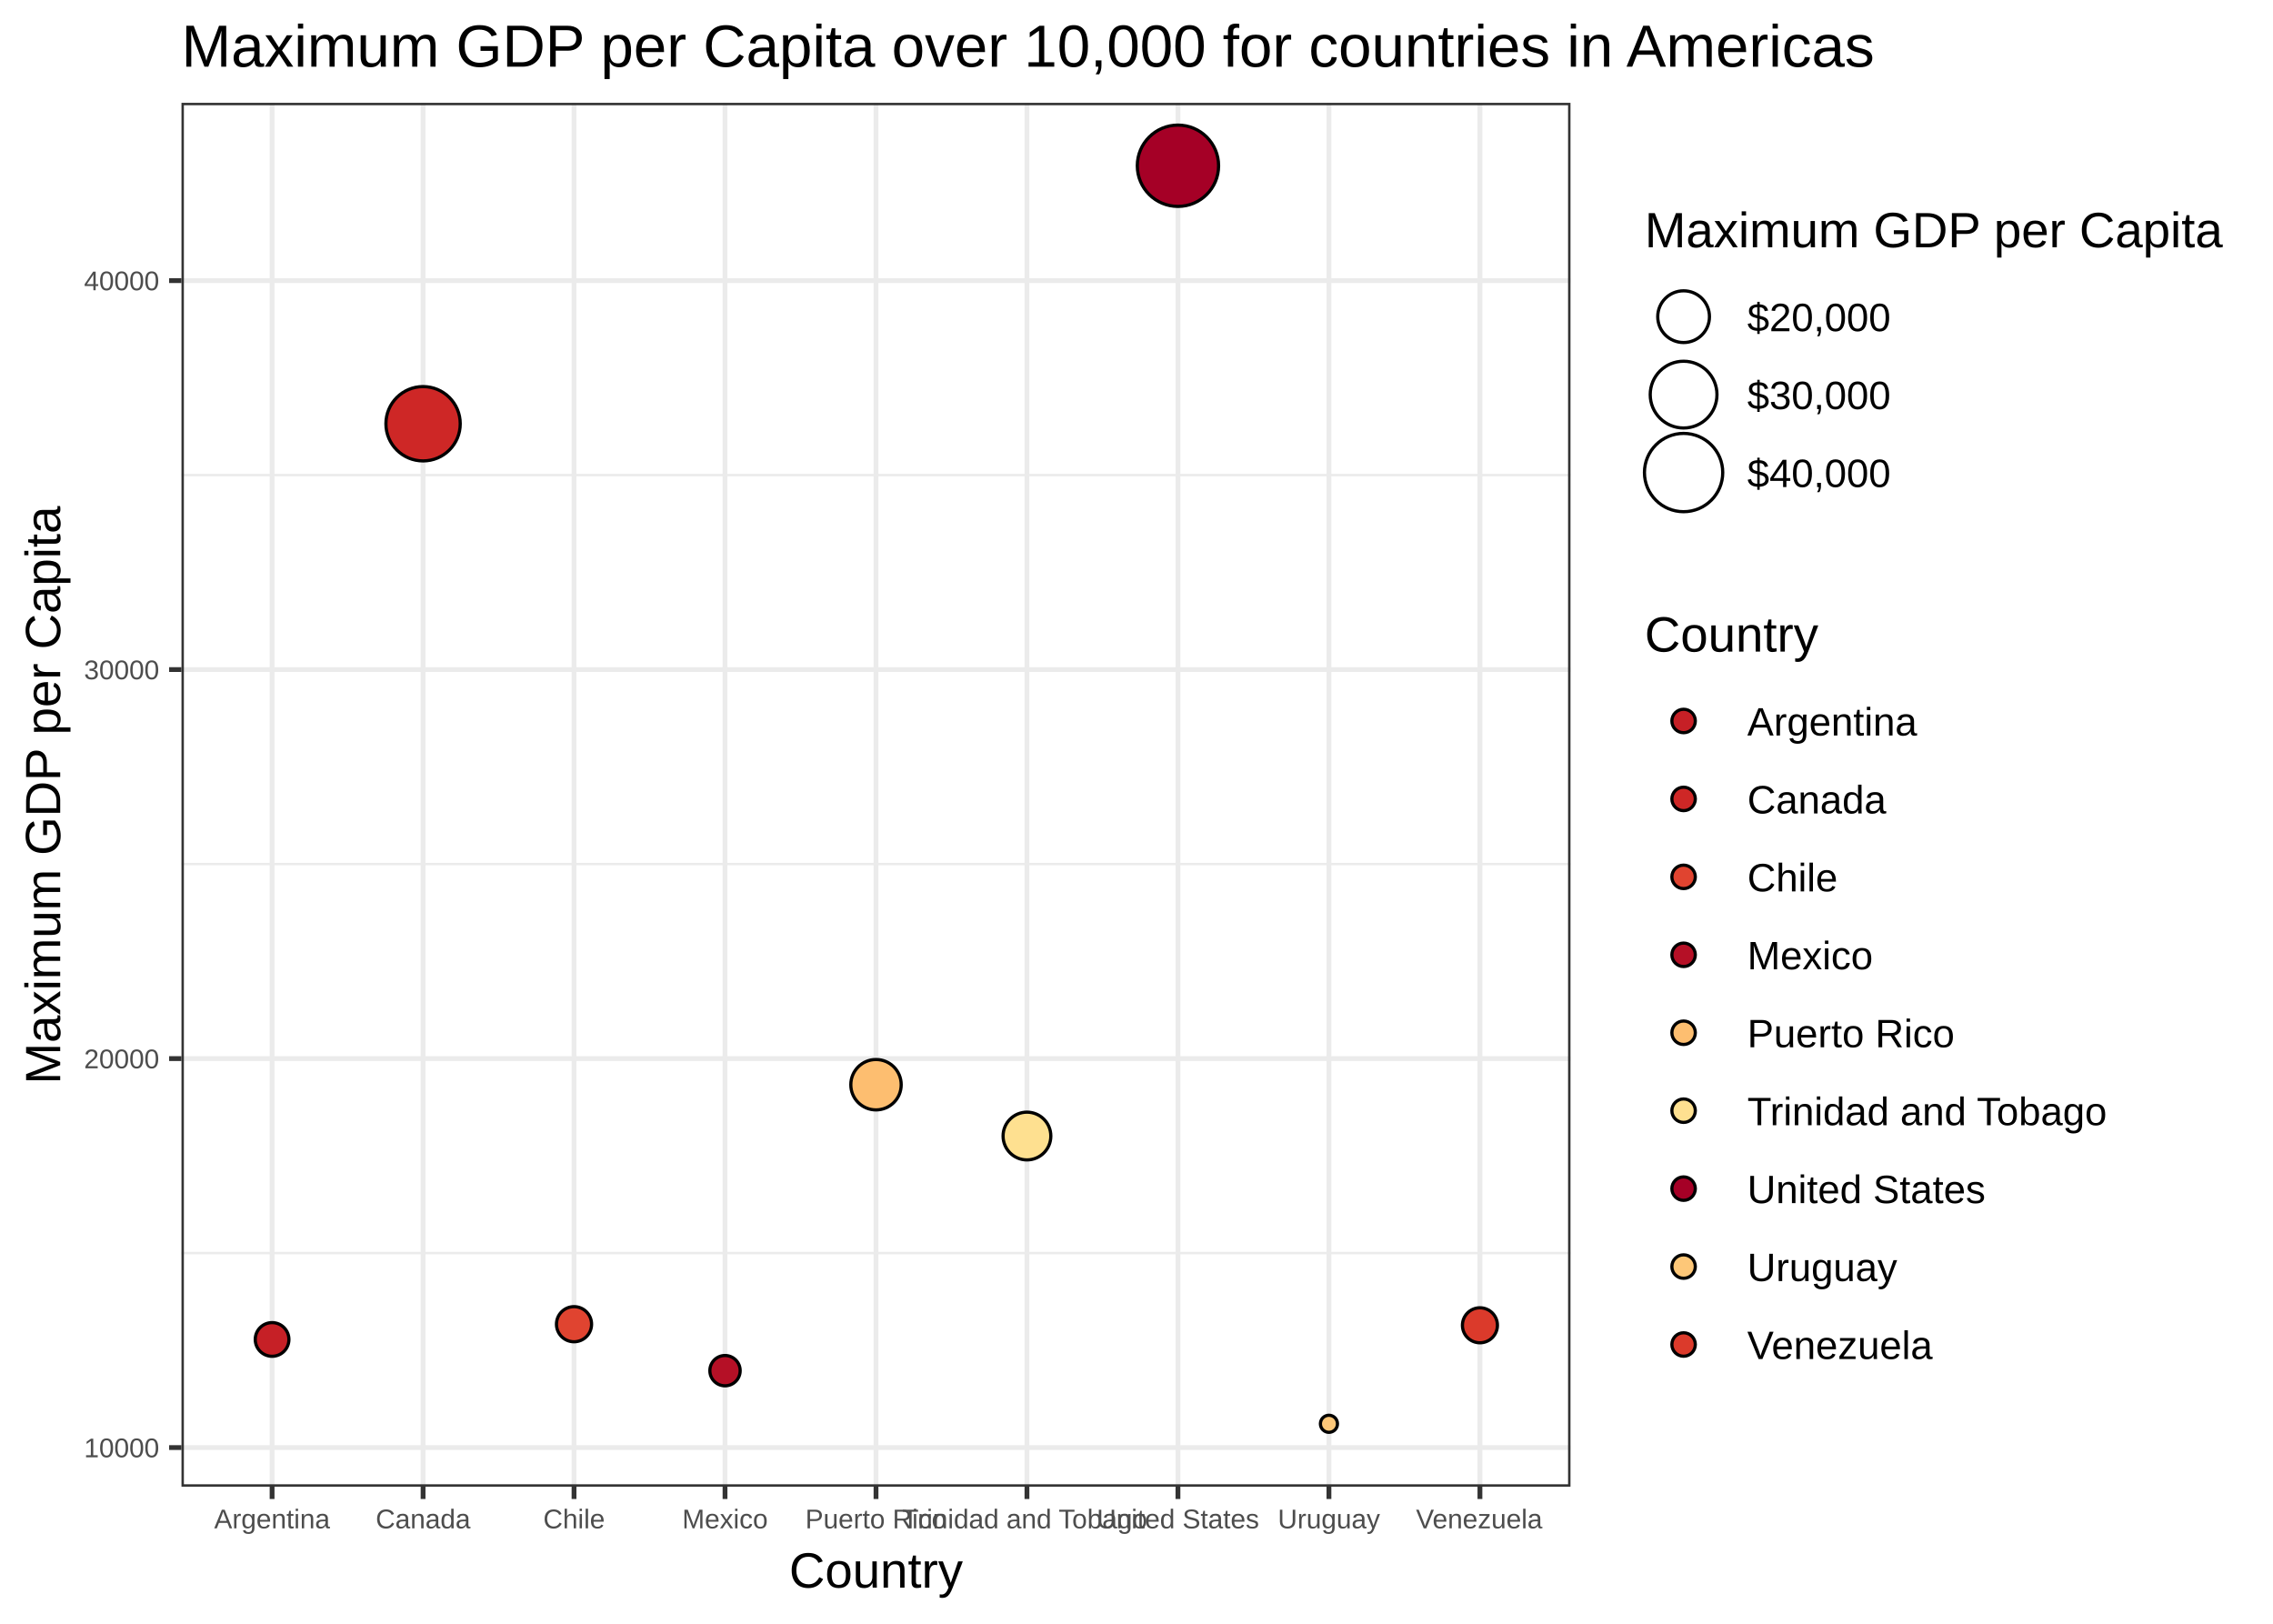
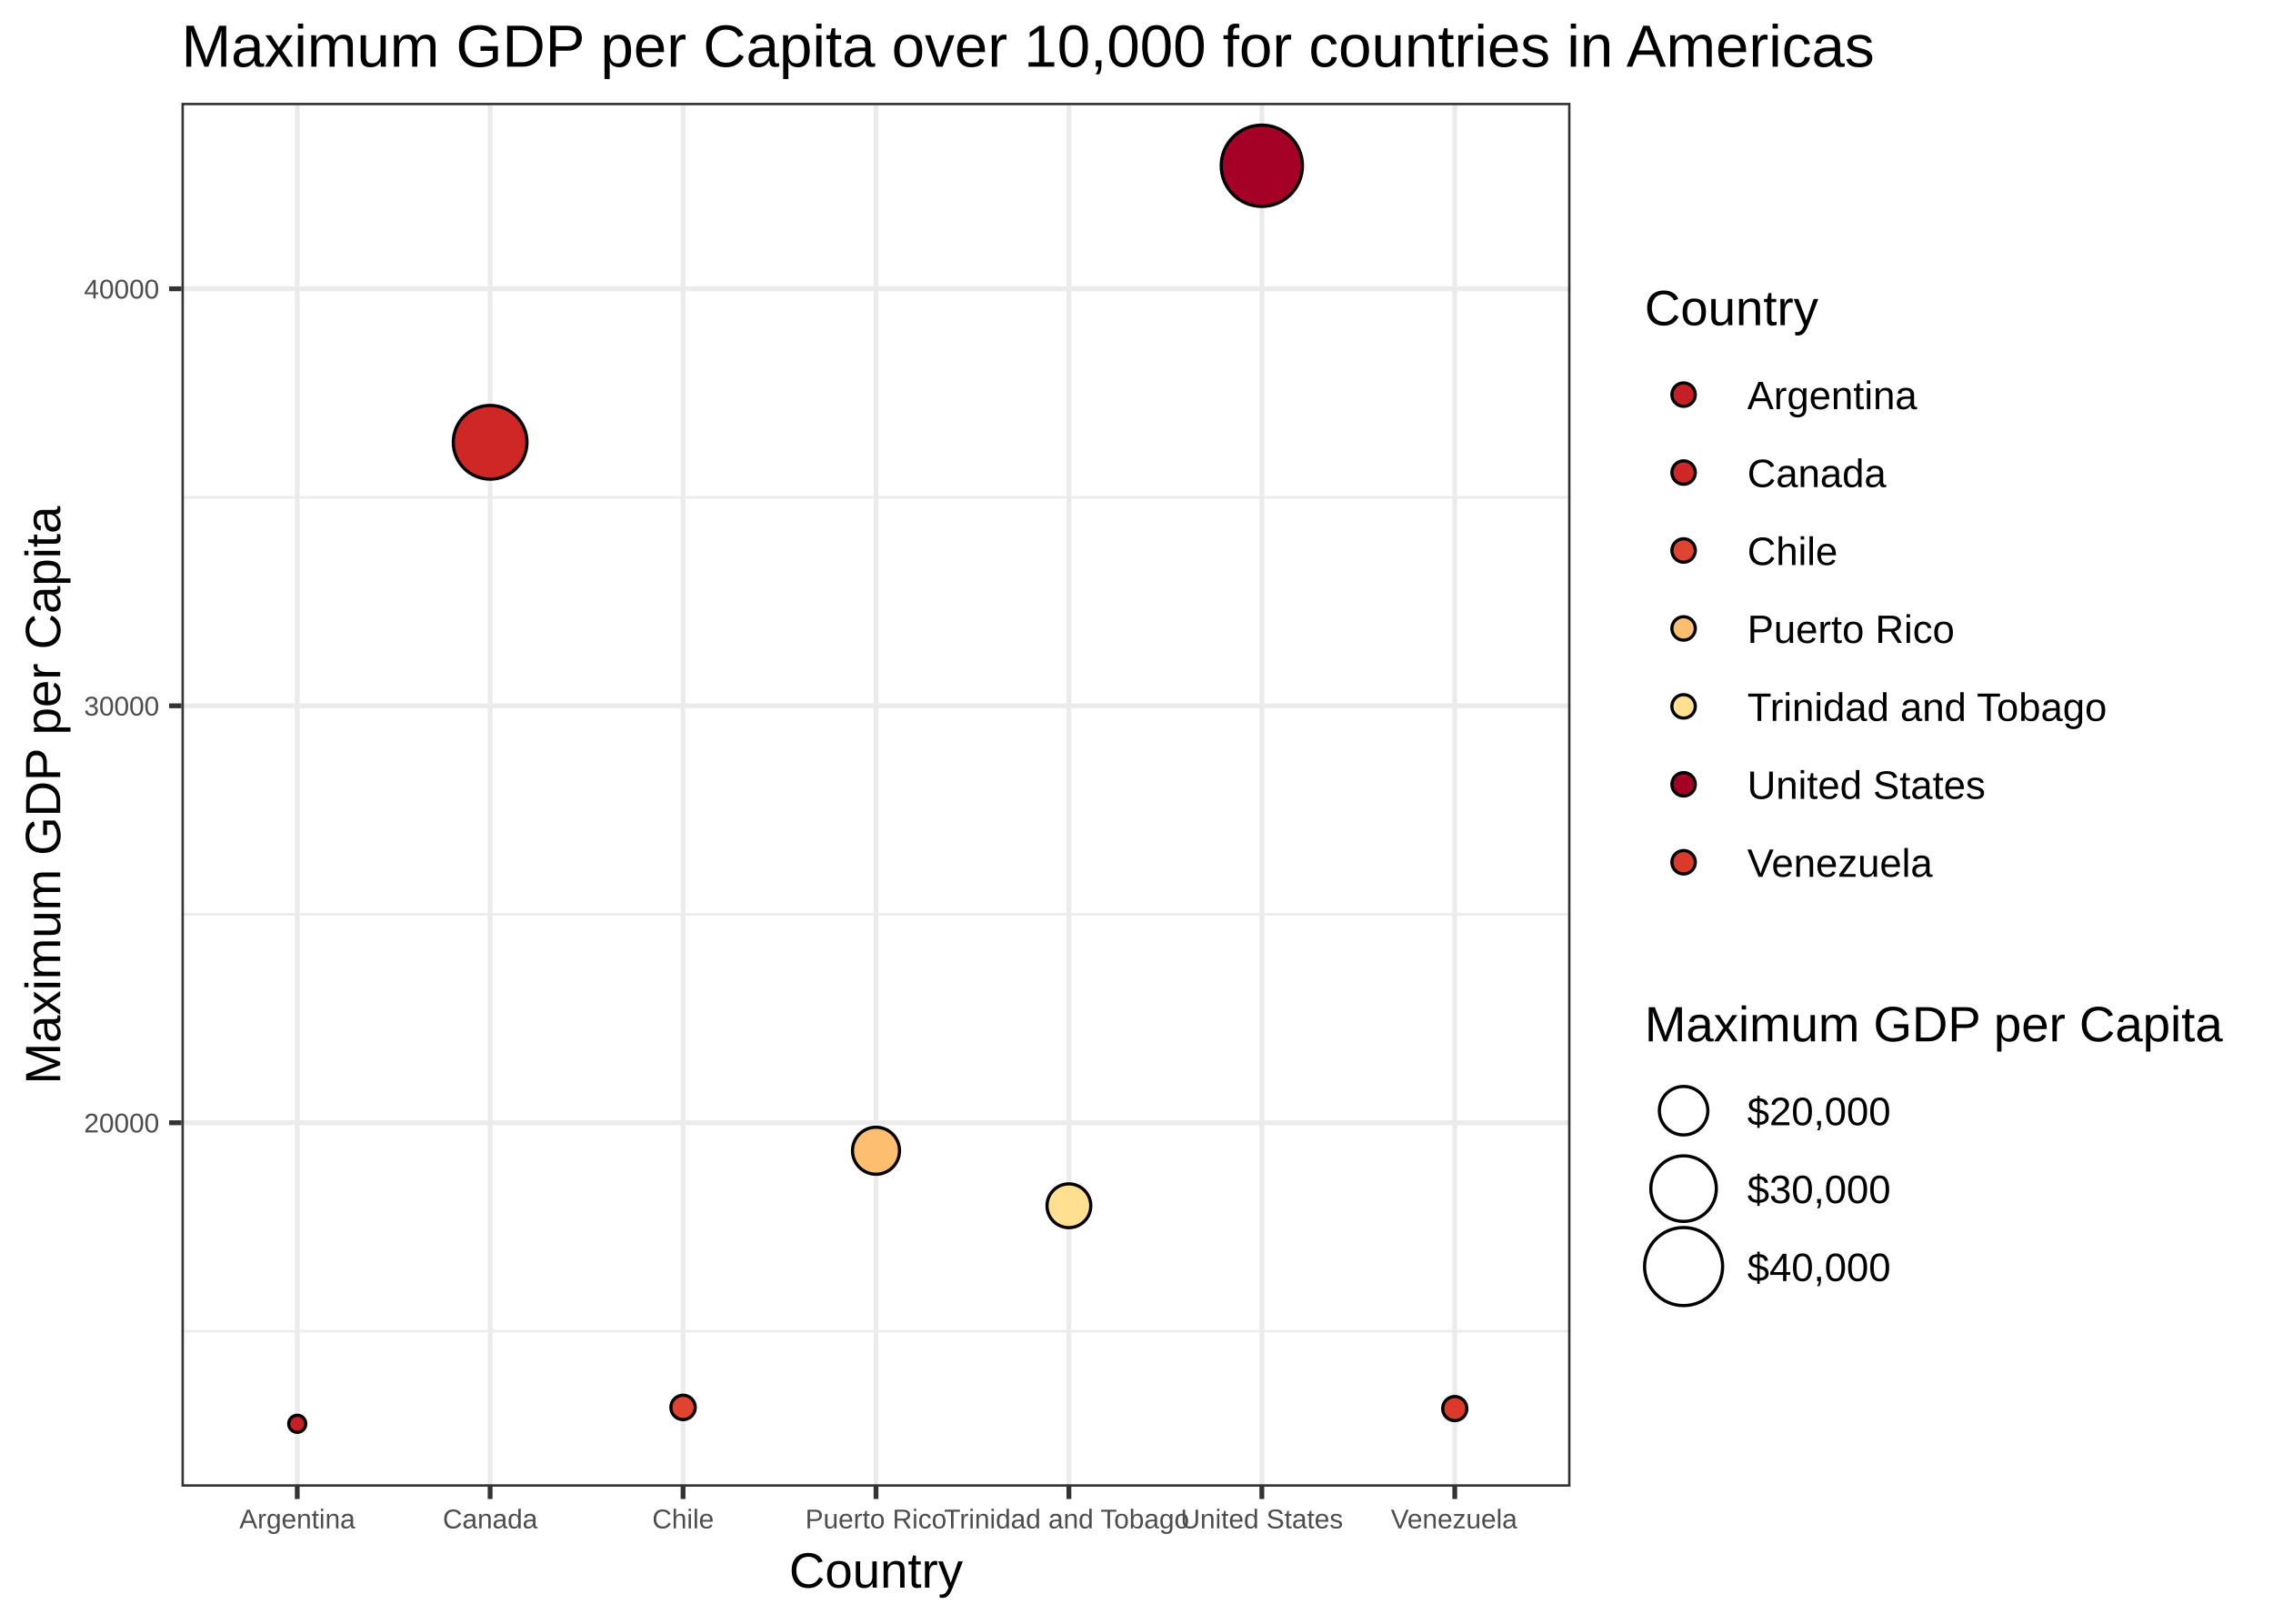
<svg xmlns="http://www.w3.org/2000/svg" viewBox="0 0 504.00 360.00">
  <defs>
    <style type="text/css">
    line, polyline, path, rect, circle {
      fill: none;
      stroke: #000000;
      stroke-linecap: round;
      stroke-linejoin: round;
      stroke-miterlimit: 10.00;
    }
  </style>
  </defs>
  <rect width="100%" height="100%" style="stroke: none; fill: #FFFFFF;" />
  <rect x="0.00" y="0.00" width="504.00" height="360.00" style="stroke-width: 1.07; stroke: #FFFFFF; fill: #FFFFFF;" />
  <defs>
    <clipPath id="cpNDAuMjQxNXwzNDguMjM0fDMyOS42MTV8MjIuODAyNw==">
      <rect x="40.24" y="22.80" width="307.99" height="306.81" />
    </clipPath>
  </defs>
  <rect x="40.24" y="22.80" width="307.99" height="306.81" style="stroke-width: 1.07; stroke: none; fill: #FFFFFF;" clip-path="url(#cpNDAuMjQxNXwzNDguMjM0fDMyOS42MTV8MjIuODAyNw==)" />
-   <polyline points="40.24,277.82 348.23,277.82 " style="stroke-width: 0.53; stroke: #EBEBEB; stroke-linecap: butt;" clip-path="url(#cpNDAuMjQxNXwzNDguMjM0fDMyOS42MTV8MjIuODAyNw==)" />
-   <polyline points="40.24,191.57 348.23,191.57 " style="stroke-width: 0.53; stroke: #EBEBEB; stroke-linecap: butt;" clip-path="url(#cpNDAuMjQxNXwzNDguMjM0fDMyOS42MTV8MjIuODAyNw==)" />
-   <polyline points="40.24,105.33 348.23,105.33 " style="stroke-width: 0.53; stroke: #EBEBEB; stroke-linecap: butt;" clip-path="url(#cpNDAuMjQxNXwzNDguMjM0fDMyOS42MTV8MjIuODAyNw==)" />
-   <polyline points="40.24,320.94 348.23,320.94 " style="stroke-width: 1.07; stroke: #EBEBEB; stroke-linecap: butt;" clip-path="url(#cpNDAuMjQxNXwzNDguMjM0fDMyOS42MTV8MjIuODAyNw==)" />
-   <polyline points="40.24,234.70 348.23,234.70 " style="stroke-width: 1.07; stroke: #EBEBEB; stroke-linecap: butt;" clip-path="url(#cpNDAuMjQxNXwzNDguMjM0fDMyOS42MTV8MjIuODAyNw==)" />
-   <polyline points="40.24,148.45 348.23,148.45 " style="stroke-width: 1.07; stroke: #EBEBEB; stroke-linecap: butt;" clip-path="url(#cpNDAuMjQxNXwzNDguMjM0fDMyOS42MTV8MjIuODAyNw==)" />
-   <polyline points="40.24,62.21 348.23,62.21 " style="stroke-width: 1.07; stroke: #EBEBEB; stroke-linecap: butt;" clip-path="url(#cpNDAuMjQxNXwzNDguMjM0fDMyOS42MTV8MjIuODAyNw==)" />
-   <polyline points="60.33,329.61 60.33,22.80 " style="stroke-width: 1.07; stroke: #EBEBEB; stroke-linecap: butt;" clip-path="url(#cpNDAuMjQxNXwzNDguMjM0fDMyOS42MTV8MjIuODAyNw==)" />
-   <polyline points="93.81,329.61 93.81,22.80 " style="stroke-width: 1.07; stroke: #EBEBEB; stroke-linecap: butt;" clip-path="url(#cpNDAuMjQxNXwzNDguMjM0fDMyOS42MTV8MjIuODAyNw==)" />
-   <polyline points="127.28,329.61 127.28,22.80 " style="stroke-width: 1.07; stroke: #EBEBEB; stroke-linecap: butt;" clip-path="url(#cpNDAuMjQxNXwzNDguMjM0fDMyOS42MTV8MjIuODAyNw==)" />
-   <polyline points="160.76,329.61 160.76,22.80 " style="stroke-width: 1.07; stroke: #EBEBEB; stroke-linecap: butt;" clip-path="url(#cpNDAuMjQxNXwzNDguMjM0fDMyOS42MTV8MjIuODAyNw==)" />
+   <polyline points="40.24,295.14 348.23,295.14 " style="stroke-width: 0.53; stroke: #EBEBEB; stroke-linecap: butt;" clip-path="url(#cpNDAuMjQxNXwzNDguMjM0fDMyOS42MTV8MjIuODAyNw==)" />
+   <polyline points="40.24,202.70 348.23,202.70 " style="stroke-width: 0.53; stroke: #EBEBEB; stroke-linecap: butt;" clip-path="url(#cpNDAuMjQxNXwzNDguMjM0fDMyOS42MTV8MjIuODAyNw==)" />
+   <polyline points="40.24,110.26 348.23,110.26 " style="stroke-width: 0.53; stroke: #EBEBEB; stroke-linecap: butt;" clip-path="url(#cpNDAuMjQxNXwzNDguMjM0fDMyOS42MTV8MjIuODAyNw==)" />
+   <polyline points="40.24,248.92 348.23,248.92 " style="stroke-width: 1.07; stroke: #EBEBEB; stroke-linecap: butt;" clip-path="url(#cpNDAuMjQxNXwzNDguMjM0fDMyOS42MTV8MjIuODAyNw==)" />
+   <polyline points="40.24,156.48 348.23,156.48 " style="stroke-width: 1.07; stroke: #EBEBEB; stroke-linecap: butt;" clip-path="url(#cpNDAuMjQxNXwzNDguMjM0fDMyOS42MTV8MjIuODAyNw==)" />
+   <polyline points="40.24,64.03 348.23,64.03 " style="stroke-width: 1.07; stroke: #EBEBEB; stroke-linecap: butt;" clip-path="url(#cpNDAuMjQxNXwzNDguMjM0fDMyOS42MTV8MjIuODAyNw==)" />
+   <polyline points="65.91,329.61 65.91,22.80 " style="stroke-width: 1.07; stroke: #EBEBEB; stroke-linecap: butt;" clip-path="url(#cpNDAuMjQxNXwzNDguMjM0fDMyOS42MTV8MjIuODAyNw==)" />
+   <polyline points="108.68,329.61 108.68,22.80 " style="stroke-width: 1.07; stroke: #EBEBEB; stroke-linecap: butt;" clip-path="url(#cpNDAuMjQxNXwzNDguMjM0fDMyOS42MTV8MjIuODAyNw==)" />
+   <polyline points="151.46,329.61 151.46,22.80 " style="stroke-width: 1.07; stroke: #EBEBEB; stroke-linecap: butt;" clip-path="url(#cpNDAuMjQxNXwzNDguMjM0fDMyOS42MTV8MjIuODAyNw==)" />
  <polyline points="194.24,329.61 194.24,22.80 " style="stroke-width: 1.07; stroke: #EBEBEB; stroke-linecap: butt;" clip-path="url(#cpNDAuMjQxNXwzNDguMjM0fDMyOS42MTV8MjIuODAyNw==)" />
-   <polyline points="227.71,329.61 227.71,22.80 " style="stroke-width: 1.07; stroke: #EBEBEB; stroke-linecap: butt;" clip-path="url(#cpNDAuMjQxNXwzNDguMjM0fDMyOS42MTV8MjIuODAyNw==)" />
-   <polyline points="261.19,329.61 261.19,22.80 " style="stroke-width: 1.07; stroke: #EBEBEB; stroke-linecap: butt;" clip-path="url(#cpNDAuMjQxNXwzNDguMjM0fDMyOS42MTV8MjIuODAyNw==)" />
-   <polyline points="294.67,329.61 294.67,22.80 " style="stroke-width: 1.07; stroke: #EBEBEB; stroke-linecap: butt;" clip-path="url(#cpNDAuMjQxNXwzNDguMjM0fDMyOS42MTV8MjIuODAyNw==)" />
-   <polyline points="328.15,329.61 328.15,22.80 " style="stroke-width: 1.07; stroke: #EBEBEB; stroke-linecap: butt;" clip-path="url(#cpNDAuMjQxNXwzNDguMjM0fDMyOS42MTV8MjIuODAyNw==)" />
-   <circle cx="60.33" cy="296.97" r="2.80pt" style="stroke-width: 0.71; fill: #C62026;" clip-path="url(#cpNDAuMjQxNXwzNDguMjM0fDMyOS42MTV8MjIuODAyNw==)" />
-   <circle cx="93.81" cy="93.95" r="6.18pt" style="stroke-width: 0.71; fill: #CE2726;" clip-path="url(#cpNDAuMjQxNXwzNDguMjM0fDMyOS42MTV8MjIuODAyNw==)" />
-   <circle cx="127.28" cy="293.59" r="2.92pt" style="stroke-width: 0.71; fill: #E04430;" clip-path="url(#cpNDAuMjQxNXwzNDguMjM0fDMyOS42MTV8MjIuODAyNw==)" />
-   <circle cx="160.76" cy="303.89" r="2.52pt" style="stroke-width: 0.71; fill: #B51026;" clip-path="url(#cpNDAuMjQxNXwzNDguMjM0fDMyOS42MTV8MjIuODAyNw==)" />
-   <circle cx="194.24" cy="240.49" r="4.19pt" style="stroke-width: 0.71; fill: #FDBE70;" clip-path="url(#cpNDAuMjQxNXwzNDguMjM0fDMyOS42MTV8MjIuODAyNw==)" />
-   <circle cx="227.71" cy="251.87" r="3.97pt" style="stroke-width: 0.71; fill: #FEE090;" clip-path="url(#cpNDAuMjQxNXwzNDguMjM0fDMyOS42MTV8MjIuODAyNw==)" />
-   <circle cx="261.19" cy="36.75" r="6.76pt" style="stroke-width: 0.71; fill: #A50026;" clip-path="url(#cpNDAuMjQxNXwzNDguMjM0fDMyOS42MTV8MjIuODAyNw==)" />
-   <circle cx="294.67" cy="315.67" r="1.42pt" style="stroke-width: 0.71; fill: #FDC778;" clip-path="url(#cpNDAuMjQxNXwzNDguMjM0fDMyOS42MTV8MjIuODAyNw==)" />
-   <circle cx="328.15" cy="293.83" r="2.91pt" style="stroke-width: 0.71; fill: #DB3A2B;" clip-path="url(#cpNDAuMjQxNXwzNDguMjM0fDMyOS42MTV8MjIuODAyNw==)" />
+   <polyline points="237.01,329.61 237.01,22.80 " style="stroke-width: 1.07; stroke: #EBEBEB; stroke-linecap: butt;" clip-path="url(#cpNDAuMjQxNXwzNDguMjM0fDMyOS42MTV8MjIuODAyNw==)" />
+   <polyline points="279.79,329.61 279.79,22.80 " style="stroke-width: 1.07; stroke: #EBEBEB; stroke-linecap: butt;" clip-path="url(#cpNDAuMjQxNXwzNDguMjM0fDMyOS42MTV8MjIuODAyNw==)" />
+   <polyline points="322.57,329.61 322.57,22.80 " style="stroke-width: 1.07; stroke: #EBEBEB; stroke-linecap: butt;" clip-path="url(#cpNDAuMjQxNXwzNDguMjM0fDMyOS42MTV8MjIuODAyNw==)" />
+   <circle cx="65.91" cy="315.67" r="1.42pt" style="stroke-width: 0.71; fill: #C62026;" clip-path="url(#cpNDAuMjQxNXwzNDguMjM0fDMyOS42MTV8MjIuODAyNw==)" />
+   <circle cx="108.68" cy="98.06" r="6.13pt" style="stroke-width: 0.71; fill: #CE2726;" clip-path="url(#cpNDAuMjQxNXwzNDguMjM0fDMyOS42MTV8MjIuODAyNw==)" />
+   <circle cx="151.46" cy="312.04" r="2.03pt" style="stroke-width: 0.71; fill: #E04430;" clip-path="url(#cpNDAuMjQxNXwzNDguMjM0fDMyOS42MTV8MjIuODAyNw==)" />
+   <circle cx="194.24" cy="255.13" r="3.91pt" style="stroke-width: 0.71; fill: #FDBE70;" clip-path="url(#cpNDAuMjQxNXwzNDguMjM0fDMyOS42MTV8MjIuODAyNw==)" />
+   <circle cx="237.01" cy="267.33" r="3.64pt" style="stroke-width: 0.71; fill: #FEE090;" clip-path="url(#cpNDAuMjQxNXwzNDguMjM0fDMyOS42MTV8MjIuODAyNw==)" />
+   <circle cx="279.79" cy="36.75" r="6.76pt" style="stroke-width: 0.71; fill: #A50026;" clip-path="url(#cpNDAuMjQxNXwzNDguMjM0fDMyOS42MTV8MjIuODAyNw==)" />
+   <circle cx="322.57" cy="312.30" r="2.01pt" style="stroke-width: 0.71; fill: #DB3A2B;" clip-path="url(#cpNDAuMjQxNXwzNDguMjM0fDMyOS42MTV8MjIuODAyNw==)" />
  <rect x="40.24" y="22.80" width="307.99" height="306.81" style="stroke-width: 1.07; stroke: #333333;" clip-path="url(#cpNDAuMjQxNXwzNDguMjM0fDMyOS42MTV8MjIuODAyNw==)" />
  <defs>
    <clipPath id="cpMHw1MDR8MzYwfDA=">
      <rect x="0.00" y="0.00" width="504.00" height="360.00" />
    </clipPath>
  </defs>
  <g clip-path="url(#cpMHw1MDR8MzYwfDA=)">
-     <text x="18.63" y="323.09" style="font-size: 6.00px; fill: #4D4D4D; font-family: Arial;" textLength="16.68px" lengthAdjust="spacingAndGlyphs">10000</text>
+     <text x="18.63" y="251.07" style="font-size: 6.00px; fill: #4D4D4D; font-family: Arial;" textLength="16.68px" lengthAdjust="spacingAndGlyphs">20000</text>
  </g>
  <g clip-path="url(#cpMHw1MDR8MzYwfDA=)">
-     <text x="18.63" y="236.85" style="font-size: 6.00px; fill: #4D4D4D; font-family: Arial;" textLength="16.68px" lengthAdjust="spacingAndGlyphs">20000</text>
+     <text x="18.63" y="158.63" style="font-size: 6.00px; fill: #4D4D4D; font-family: Arial;" textLength="16.68px" lengthAdjust="spacingAndGlyphs">30000</text>
  </g>
  <g clip-path="url(#cpMHw1MDR8MzYwfDA=)">
-     <text x="18.63" y="150.60" style="font-size: 6.00px; fill: #4D4D4D; font-family: Arial;" textLength="16.68px" lengthAdjust="spacingAndGlyphs">30000</text>
+     <text x="18.63" y="66.18" style="font-size: 6.00px; fill: #4D4D4D; font-family: Arial;" textLength="16.68px" lengthAdjust="spacingAndGlyphs">40000</text>
+   </g>
+   <polyline points="37.50,248.92 40.24,248.92 " style="stroke-width: 1.07; stroke: #333333; stroke-linecap: butt;" clip-path="url(#cpMHw1MDR8MzYwfDA=)" />
+   <polyline points="37.50,156.48 40.24,156.48 " style="stroke-width: 1.07; stroke: #333333; stroke-linecap: butt;" clip-path="url(#cpMHw1MDR8MzYwfDA=)" />
+   <polyline points="37.50,64.03 40.24,64.03 " style="stroke-width: 1.07; stroke: #333333; stroke-linecap: butt;" clip-path="url(#cpMHw1MDR8MzYwfDA=)" />
+   <polyline points="65.91,332.35 65.91,329.61 " style="stroke-width: 1.07; stroke: #333333; stroke-linecap: butt;" clip-path="url(#cpMHw1MDR8MzYwfDA=)" />
+   <polyline points="108.68,332.35 108.68,329.61 " style="stroke-width: 1.07; stroke: #333333; stroke-linecap: butt;" clip-path="url(#cpMHw1MDR8MzYwfDA=)" />
+   <polyline points="151.46,332.35 151.46,329.61 " style="stroke-width: 1.07; stroke: #333333; stroke-linecap: butt;" clip-path="url(#cpMHw1MDR8MzYwfDA=)" />
+   <polyline points="194.24,332.35 194.24,329.61 " style="stroke-width: 1.07; stroke: #333333; stroke-linecap: butt;" clip-path="url(#cpMHw1MDR8MzYwfDA=)" />
+   <polyline points="237.01,332.35 237.01,329.61 " style="stroke-width: 1.07; stroke: #333333; stroke-linecap: butt;" clip-path="url(#cpMHw1MDR8MzYwfDA=)" />
+   <polyline points="279.79,332.35 279.79,329.61 " style="stroke-width: 1.07; stroke: #333333; stroke-linecap: butt;" clip-path="url(#cpMHw1MDR8MzYwfDA=)" />
+   <polyline points="322.57,332.35 322.57,329.61 " style="stroke-width: 1.07; stroke: #333333; stroke-linecap: butt;" clip-path="url(#cpMHw1MDR8MzYwfDA=)" />
+   <g clip-path="url(#cpMHw1MDR8MzYwfDA=)">
+     <text x="53.07" y="338.84" style="font-size: 6.00px; fill: #4D4D4D; font-family: Arial;" textLength="25.68px" lengthAdjust="spacingAndGlyphs">Argentina</text>
  </g>
  <g clip-path="url(#cpMHw1MDR8MzYwfDA=)">
-     <text x="18.63" y="64.35" style="font-size: 6.00px; fill: #4D4D4D; font-family: Arial;" textLength="16.68px" lengthAdjust="spacingAndGlyphs">40000</text>
-   </g>
-   <polyline points="37.50,320.94 40.24,320.94 " style="stroke-width: 1.07; stroke: #333333; stroke-linecap: butt;" clip-path="url(#cpMHw1MDR8MzYwfDA=)" />
-   <polyline points="37.50,234.70 40.24,234.70 " style="stroke-width: 1.07; stroke: #333333; stroke-linecap: butt;" clip-path="url(#cpMHw1MDR8MzYwfDA=)" />
-   <polyline points="37.50,148.45 40.24,148.45 " style="stroke-width: 1.07; stroke: #333333; stroke-linecap: butt;" clip-path="url(#cpMHw1MDR8MzYwfDA=)" />
-   <polyline points="37.50,62.21 40.24,62.21 " style="stroke-width: 1.07; stroke: #333333; stroke-linecap: butt;" clip-path="url(#cpMHw1MDR8MzYwfDA=)" />
-   <polyline points="60.33,332.35 60.33,329.61 " style="stroke-width: 1.07; stroke: #333333; stroke-linecap: butt;" clip-path="url(#cpMHw1MDR8MzYwfDA=)" />
-   <polyline points="93.81,332.35 93.81,329.61 " style="stroke-width: 1.07; stroke: #333333; stroke-linecap: butt;" clip-path="url(#cpMHw1MDR8MzYwfDA=)" />
-   <polyline points="127.28,332.35 127.28,329.61 " style="stroke-width: 1.07; stroke: #333333; stroke-linecap: butt;" clip-path="url(#cpMHw1MDR8MzYwfDA=)" />
-   <polyline points="160.76,332.35 160.76,329.61 " style="stroke-width: 1.07; stroke: #333333; stroke-linecap: butt;" clip-path="url(#cpMHw1MDR8MzYwfDA=)" />
-   <polyline points="194.24,332.35 194.24,329.61 " style="stroke-width: 1.07; stroke: #333333; stroke-linecap: butt;" clip-path="url(#cpMHw1MDR8MzYwfDA=)" />
-   <polyline points="227.71,332.35 227.71,329.61 " style="stroke-width: 1.07; stroke: #333333; stroke-linecap: butt;" clip-path="url(#cpMHw1MDR8MzYwfDA=)" />
-   <polyline points="261.19,332.35 261.19,329.61 " style="stroke-width: 1.07; stroke: #333333; stroke-linecap: butt;" clip-path="url(#cpMHw1MDR8MzYwfDA=)" />
-   <polyline points="294.67,332.35 294.67,329.61 " style="stroke-width: 1.07; stroke: #333333; stroke-linecap: butt;" clip-path="url(#cpMHw1MDR8MzYwfDA=)" />
-   <polyline points="328.15,332.35 328.15,329.61 " style="stroke-width: 1.07; stroke: #333333; stroke-linecap: butt;" clip-path="url(#cpMHw1MDR8MzYwfDA=)" />
-   <g clip-path="url(#cpMHw1MDR8MzYwfDA=)">
-     <text x="47.49" y="338.84" style="font-size: 6.00px; fill: #4D4D4D; font-family: Arial;" textLength="25.68px" lengthAdjust="spacingAndGlyphs">Argentina</text>
+     <text x="98.18" y="338.84" style="font-size: 6.00px; fill: #4D4D4D; font-family: Arial;" textLength="21.02px" lengthAdjust="spacingAndGlyphs">Canada</text>
  </g>
  <g clip-path="url(#cpMHw1MDR8MzYwfDA=)">
-     <text x="83.30" y="338.84" style="font-size: 6.00px; fill: #4D4D4D; font-family: Arial;" textLength="21.02px" lengthAdjust="spacingAndGlyphs">Canada</text>
-   </g>
-   <g clip-path="url(#cpMHw1MDR8MzYwfDA=)">
-     <text x="120.45" y="338.84" style="font-size: 6.00px; fill: #4D4D4D; font-family: Arial;" textLength="13.67px" lengthAdjust="spacingAndGlyphs">Chile</text>
-   </g>
-   <g clip-path="url(#cpMHw1MDR8MzYwfDA=)">
-     <text x="151.26" y="338.84" style="font-size: 6.00px; fill: #4D4D4D; font-family: Arial;" textLength="19.00px" lengthAdjust="spacingAndGlyphs">Mexico</text>
+     <text x="144.62" y="338.84" style="font-size: 6.00px; fill: #4D4D4D; font-family: Arial;" textLength="13.67px" lengthAdjust="spacingAndGlyphs">Chile</text>
  </g>
  <g clip-path="url(#cpMHw1MDR8MzYwfDA=)">
    <text x="178.56" y="338.84" style="font-size: 6.00px; fill: #4D4D4D; font-family: Arial;" textLength="31.35px" lengthAdjust="spacingAndGlyphs">Puerto Rico</text>
  </g>
  <g clip-path="url(#cpMHw1MDR8MzYwfDA=)">
-     <text x="200.03" y="338.84" style="font-size: 6.00px; fill: #4D4D4D; font-family: Arial;" textLength="55.37px" lengthAdjust="spacingAndGlyphs">Trinidad and Tobago</text>
+     <text x="209.33" y="338.84" style="font-size: 6.00px; fill: #4D4D4D; font-family: Arial;" textLength="55.37px" lengthAdjust="spacingAndGlyphs">Trinidad and Tobago</text>
  </g>
  <g clip-path="url(#cpMHw1MDR8MzYwfDA=)">
-     <text x="243.18" y="338.84" style="font-size: 6.00px; fill: #4D4D4D; font-family: Arial;" textLength="36.02px" lengthAdjust="spacingAndGlyphs">United States</text>
+     <text x="261.78" y="338.84" style="font-size: 6.00px; fill: #4D4D4D; font-family: Arial;" textLength="36.02px" lengthAdjust="spacingAndGlyphs">United States</text>
  </g>
  <g clip-path="url(#cpMHw1MDR8MzYwfDA=)">
-     <text x="283.33" y="338.84" style="font-size: 6.00px; fill: #4D4D4D; font-family: Arial;" textLength="22.68px" lengthAdjust="spacingAndGlyphs">Uruguay</text>
-   </g>
-   <g clip-path="url(#cpMHw1MDR8MzYwfDA=)">
-     <text x="313.97" y="338.84" style="font-size: 6.00px; fill: #4D4D4D; font-family: Arial;" textLength="28.36px" lengthAdjust="spacingAndGlyphs">Venezuela</text>
+     <text x="308.39" y="338.84" style="font-size: 6.00px; fill: #4D4D4D; font-family: Arial;" textLength="28.36px" lengthAdjust="spacingAndGlyphs">Venezuela</text>
  </g>
  <g clip-path="url(#cpMHw1MDR8MzYwfDA=)">
    <text x="174.98" y="351.99" style="font-size: 11.00px; font-family: Arial;" textLength="38.52px" lengthAdjust="spacingAndGlyphs">Country</text>
  </g>
  <g clip-path="url(#cpMHw1MDR8MzYwfDA=)">
    <text transform="translate(13.35,240.39) rotate(-90)" style="font-size: 11.00px; font-family: Arial;" textLength="128.37px" lengthAdjust="spacingAndGlyphs">Maximum GDP per Capita</text>
  </g>
-   <rect x="359.19" y="40.20" width="139.33" height="78.68" style="stroke-width: 1.07; stroke: none; fill: #FFFFFF;" clip-path="url(#cpMHw1MDR8MzYwfDA=)" />
+   <rect x="359.19" y="57.48" width="116.77" height="147.80" style="stroke-width: 1.07; stroke: none; fill: #FFFFFF;" clip-path="url(#cpMHw1MDR8MzYwfDA=)" />
  <g clip-path="url(#cpMHw1MDR8MzYwfDA=)">
-     <text x="364.67" y="54.82" style="font-size: 11.00px; font-family: Arial;" textLength="128.37px" lengthAdjust="spacingAndGlyphs">Maximum GDP per Capita</text>
+     <text x="364.67" y="72.10" style="font-size: 11.00px; font-family: Arial;" textLength="38.52px" lengthAdjust="spacingAndGlyphs">Country</text>
  </g>
-   <rect x="364.67" y="61.57" width="17.28" height="17.28" style="stroke-width: 1.07; stroke: none; fill: #FFFFFF;" clip-path="url(#cpMHw1MDR8MzYwfDA=)" />
-   <circle cx="373.31" cy="70.21" r="4.30pt" style="stroke-width: 0.71;" clip-path="url(#cpMHw1MDR8MzYwfDA=)" />
  <rect x="364.67" y="78.85" width="17.28" height="17.28" style="stroke-width: 1.07; stroke: none; fill: #FFFFFF;" clip-path="url(#cpMHw1MDR8MzYwfDA=)" />
-   <circle cx="373.31" cy="87.49" r="5.55pt" style="stroke-width: 0.71;" clip-path="url(#cpMHw1MDR8MzYwfDA=)" />
+   <circle cx="373.31" cy="87.49" r="1.95pt" style="stroke-width: 0.71; fill: #C62026;" clip-path="url(#cpMHw1MDR8MzYwfDA=)" />
  <rect x="364.67" y="96.13" width="17.28" height="17.28" style="stroke-width: 1.07; stroke: none; fill: #FFFFFF;" clip-path="url(#cpMHw1MDR8MzYwfDA=)" />
-   <circle cx="373.31" cy="104.77" r="6.51pt" style="stroke-width: 0.71;" clip-path="url(#cpMHw1MDR8MzYwfDA=)" />
+   <circle cx="373.31" cy="104.77" r="1.95pt" style="stroke-width: 0.71; fill: #CE2726;" clip-path="url(#cpMHw1MDR8MzYwfDA=)" />
+   <rect x="364.67" y="113.41" width="17.28" height="17.28" style="stroke-width: 1.07; stroke: none; fill: #FFFFFF;" clip-path="url(#cpMHw1MDR8MzYwfDA=)" />
+   <circle cx="373.31" cy="122.05" r="1.95pt" style="stroke-width: 0.71; fill: #E04430;" clip-path="url(#cpMHw1MDR8MzYwfDA=)" />
+   <rect x="364.67" y="130.69" width="17.28" height="17.28" style="stroke-width: 1.07; stroke: none; fill: #FFFFFF;" clip-path="url(#cpMHw1MDR8MzYwfDA=)" />
+   <circle cx="373.31" cy="139.33" r="1.95pt" style="stroke-width: 0.71; fill: #FDBE70;" clip-path="url(#cpMHw1MDR8MzYwfDA=)" />
+   <rect x="364.67" y="147.97" width="17.28" height="17.28" style="stroke-width: 1.07; stroke: none; fill: #FFFFFF;" clip-path="url(#cpMHw1MDR8MzYwfDA=)" />
+   <circle cx="373.31" cy="156.61" r="1.95pt" style="stroke-width: 0.71; fill: #FEE090;" clip-path="url(#cpMHw1MDR8MzYwfDA=)" />
+   <rect x="364.67" y="165.25" width="17.28" height="17.28" style="stroke-width: 1.07; stroke: none; fill: #FFFFFF;" clip-path="url(#cpMHw1MDR8MzYwfDA=)" />
+   <circle cx="373.31" cy="173.89" r="1.95pt" style="stroke-width: 0.71; fill: #A50026;" clip-path="url(#cpMHw1MDR8MzYwfDA=)" />
+   <rect x="364.67" y="182.53" width="17.28" height="17.28" style="stroke-width: 1.07; stroke: none; fill: #FFFFFF;" clip-path="url(#cpMHw1MDR8MzYwfDA=)" />
+   <circle cx="373.31" cy="191.17" r="1.95pt" style="stroke-width: 0.71; fill: #DB3A2B;" clip-path="url(#cpMHw1MDR8MzYwfDA=)" />
  <g clip-path="url(#cpMHw1MDR8MzYwfDA=)">
-     <text x="387.43" y="73.43" style="font-size: 8.80px; font-family: Arial;" textLength="32.53px" lengthAdjust="spacingAndGlyphs">$20,000</text>
+     <text x="387.43" y="90.71" style="font-size: 8.80px; font-family: Arial;" textLength="38.53px" lengthAdjust="spacingAndGlyphs">Argentina</text>
  </g>
  <g clip-path="url(#cpMHw1MDR8MzYwfDA=)">
-     <text x="387.43" y="90.71" style="font-size: 8.80px; font-family: Arial;" textLength="32.53px" lengthAdjust="spacingAndGlyphs">$30,000</text>
+     <text x="387.43" y="107.99" style="font-size: 8.80px; font-family: Arial;" textLength="31.53px" lengthAdjust="spacingAndGlyphs">Canada</text>
  </g>
  <g clip-path="url(#cpMHw1MDR8MzYwfDA=)">
-     <text x="387.43" y="107.99" style="font-size: 8.80px; font-family: Arial;" textLength="32.53px" lengthAdjust="spacingAndGlyphs">$40,000</text>
-   </g>
-   <rect x="359.19" y="129.85" width="116.77" height="182.36" style="stroke-width: 1.07; stroke: none; fill: #FFFFFF;" clip-path="url(#cpMHw1MDR8MzYwfDA=)" />
-   <g clip-path="url(#cpMHw1MDR8MzYwfDA=)">
-     <text x="364.67" y="144.47" style="font-size: 11.00px; font-family: Arial;" textLength="38.52px" lengthAdjust="spacingAndGlyphs">Country</text>
-   </g>
-   <rect x="364.67" y="151.21" width="17.28" height="17.28" style="stroke-width: 1.07; stroke: none; fill: #FFFFFF;" clip-path="url(#cpMHw1MDR8MzYwfDA=)" />
-   <circle cx="373.31" cy="159.85" r="1.95pt" style="stroke-width: 0.71; fill: #C62026;" clip-path="url(#cpMHw1MDR8MzYwfDA=)" />
-   <rect x="364.67" y="168.49" width="17.28" height="17.28" style="stroke-width: 1.07; stroke: none; fill: #FFFFFF;" clip-path="url(#cpMHw1MDR8MzYwfDA=)" />
-   <circle cx="373.31" cy="177.13" r="1.95pt" style="stroke-width: 0.71; fill: #CE2726;" clip-path="url(#cpMHw1MDR8MzYwfDA=)" />
-   <rect x="364.67" y="185.77" width="17.28" height="17.28" style="stroke-width: 1.07; stroke: none; fill: #FFFFFF;" clip-path="url(#cpMHw1MDR8MzYwfDA=)" />
-   <circle cx="373.31" cy="194.41" r="1.95pt" style="stroke-width: 0.71; fill: #E04430;" clip-path="url(#cpMHw1MDR8MzYwfDA=)" />
-   <rect x="364.67" y="203.05" width="17.28" height="17.28" style="stroke-width: 1.07; stroke: none; fill: #FFFFFF;" clip-path="url(#cpMHw1MDR8MzYwfDA=)" />
-   <circle cx="373.31" cy="211.69" r="1.95pt" style="stroke-width: 0.71; fill: #B51026;" clip-path="url(#cpMHw1MDR8MzYwfDA=)" />
-   <rect x="364.67" y="220.33" width="17.28" height="17.28" style="stroke-width: 1.07; stroke: none; fill: #FFFFFF;" clip-path="url(#cpMHw1MDR8MzYwfDA=)" />
-   <circle cx="373.31" cy="228.97" r="1.95pt" style="stroke-width: 0.71; fill: #FDBE70;" clip-path="url(#cpMHw1MDR8MzYwfDA=)" />
-   <rect x="364.67" y="237.61" width="17.28" height="17.28" style="stroke-width: 1.07; stroke: none; fill: #FFFFFF;" clip-path="url(#cpMHw1MDR8MzYwfDA=)" />
-   <circle cx="373.31" cy="246.25" r="1.95pt" style="stroke-width: 0.71; fill: #FEE090;" clip-path="url(#cpMHw1MDR8MzYwfDA=)" />
-   <rect x="364.67" y="254.89" width="17.28" height="17.28" style="stroke-width: 1.07; stroke: none; fill: #FFFFFF;" clip-path="url(#cpMHw1MDR8MzYwfDA=)" />
-   <circle cx="373.31" cy="263.53" r="1.95pt" style="stroke-width: 0.71; fill: #A50026;" clip-path="url(#cpMHw1MDR8MzYwfDA=)" />
-   <rect x="364.67" y="272.17" width="17.28" height="17.28" style="stroke-width: 1.07; stroke: none; fill: #FFFFFF;" clip-path="url(#cpMHw1MDR8MzYwfDA=)" />
-   <circle cx="373.31" cy="280.81" r="1.95pt" style="stroke-width: 0.71; fill: #FDC778;" clip-path="url(#cpMHw1MDR8MzYwfDA=)" />
-   <rect x="364.67" y="289.45" width="17.28" height="17.28" style="stroke-width: 1.07; stroke: none; fill: #FFFFFF;" clip-path="url(#cpMHw1MDR8MzYwfDA=)" />
-   <circle cx="373.31" cy="298.09" r="1.95pt" style="stroke-width: 0.71; fill: #DB3A2B;" clip-path="url(#cpMHw1MDR8MzYwfDA=)" />
-   <g clip-path="url(#cpMHw1MDR8MzYwfDA=)">
-     <text x="387.43" y="163.07" style="font-size: 8.80px; font-family: Arial;" textLength="38.53px" lengthAdjust="spacingAndGlyphs">Argentina</text>
+     <text x="387.43" y="125.27" style="font-size: 8.80px; font-family: Arial;" textLength="20.51px" lengthAdjust="spacingAndGlyphs">Chile</text>
  </g>
  <g clip-path="url(#cpMHw1MDR8MzYwfDA=)">
-     <text x="387.43" y="180.35" style="font-size: 8.80px; font-family: Arial;" textLength="31.53px" lengthAdjust="spacingAndGlyphs">Canada</text>
+     <text x="387.43" y="142.55" style="font-size: 8.80px; font-family: Arial;" textLength="47.02px" lengthAdjust="spacingAndGlyphs">Puerto Rico</text>
  </g>
  <g clip-path="url(#cpMHw1MDR8MzYwfDA=)">
-     <text x="387.43" y="197.63" style="font-size: 8.80px; font-family: Arial;" textLength="20.51px" lengthAdjust="spacingAndGlyphs">Chile</text>
+     <text x="387.43" y="159.83" style="font-size: 8.80px; font-family: Arial;" textLength="83.06px" lengthAdjust="spacingAndGlyphs">Trinidad and Tobago</text>
  </g>
  <g clip-path="url(#cpMHw1MDR8MzYwfDA=)">
-     <text x="387.43" y="214.91" style="font-size: 8.80px; font-family: Arial;" textLength="28.51px" lengthAdjust="spacingAndGlyphs">Mexico</text>
+     <text x="387.43" y="177.11" style="font-size: 8.80px; font-family: Arial;" textLength="54.03px" lengthAdjust="spacingAndGlyphs">United States</text>
  </g>
  <g clip-path="url(#cpMHw1MDR8MzYwfDA=)">
-     <text x="387.43" y="232.19" style="font-size: 8.80px; font-family: Arial;" textLength="47.02px" lengthAdjust="spacingAndGlyphs">Puerto Rico</text>
+     <text x="387.43" y="194.39" style="font-size: 8.80px; font-family: Arial;" textLength="42.53px" lengthAdjust="spacingAndGlyphs">Venezuela</text>
+   </g>
+   <rect x="359.19" y="216.25" width="139.33" height="78.68" style="stroke-width: 1.07; stroke: none; fill: #FFFFFF;" clip-path="url(#cpMHw1MDR8MzYwfDA=)" />
+   <g clip-path="url(#cpMHw1MDR8MzYwfDA=)">
+     <text x="364.67" y="230.87" style="font-size: 11.00px; font-family: Arial;" textLength="128.37px" lengthAdjust="spacingAndGlyphs">Maximum GDP per Capita</text>
+   </g>
+   <rect x="364.67" y="237.61" width="17.28" height="17.28" style="stroke-width: 1.07; stroke: none; fill: #FFFFFF;" clip-path="url(#cpMHw1MDR8MzYwfDA=)" />
+   <circle cx="373.31" cy="246.25" r="4.03pt" style="stroke-width: 0.71;" clip-path="url(#cpMHw1MDR8MzYwfDA=)" />
+   <rect x="364.67" y="254.89" width="17.28" height="17.28" style="stroke-width: 1.07; stroke: none; fill: #FFFFFF;" clip-path="url(#cpMHw1MDR8MzYwfDA=)" />
+   <circle cx="373.31" cy="263.53" r="5.45pt" style="stroke-width: 0.71;" clip-path="url(#cpMHw1MDR8MzYwfDA=)" />
+   <rect x="364.67" y="272.17" width="17.28" height="17.28" style="stroke-width: 1.07; stroke: none; fill: #FFFFFF;" clip-path="url(#cpMHw1MDR8MzYwfDA=)" />
+   <circle cx="373.31" cy="280.81" r="6.49pt" style="stroke-width: 0.71;" clip-path="url(#cpMHw1MDR8MzYwfDA=)" />
+   <g clip-path="url(#cpMHw1MDR8MzYwfDA=)">
+     <text x="387.43" y="249.47" style="font-size: 8.80px; font-family: Arial;" textLength="32.53px" lengthAdjust="spacingAndGlyphs">$20,000</text>
  </g>
  <g clip-path="url(#cpMHw1MDR8MzYwfDA=)">
-     <text x="387.43" y="249.47" style="font-size: 8.80px; font-family: Arial;" textLength="83.06px" lengthAdjust="spacingAndGlyphs">Trinidad and Tobago</text>
+     <text x="387.43" y="266.75" style="font-size: 8.80px; font-family: Arial;" textLength="32.53px" lengthAdjust="spacingAndGlyphs">$30,000</text>
  </g>
  <g clip-path="url(#cpMHw1MDR8MzYwfDA=)">
-     <text x="387.43" y="266.75" style="font-size: 8.80px; font-family: Arial;" textLength="54.03px" lengthAdjust="spacingAndGlyphs">United States</text>
-   </g>
-   <g clip-path="url(#cpMHw1MDR8MzYwfDA=)">
-     <text x="387.43" y="284.03" style="font-size: 8.80px; font-family: Arial;" textLength="34.02px" lengthAdjust="spacingAndGlyphs">Uruguay</text>
-   </g>
-   <g clip-path="url(#cpMHw1MDR8MzYwfDA=)">
-     <text x="387.43" y="301.31" style="font-size: 8.80px; font-family: Arial;" textLength="42.53px" lengthAdjust="spacingAndGlyphs">Venezuela</text>
+     <text x="387.43" y="284.03" style="font-size: 8.80px; font-family: Arial;" textLength="32.53px" lengthAdjust="spacingAndGlyphs">$40,000</text>
  </g>
  <g clip-path="url(#cpMHw1MDR8MzYwfDA=)">
    <text x="40.24" y="14.79" style="font-size: 13.20px; font-family: Arial;" textLength="370.65px" lengthAdjust="spacingAndGlyphs">Maximum GDP per Capita over 10,000 for countries in Americas</text>
  </g>
</svg>
